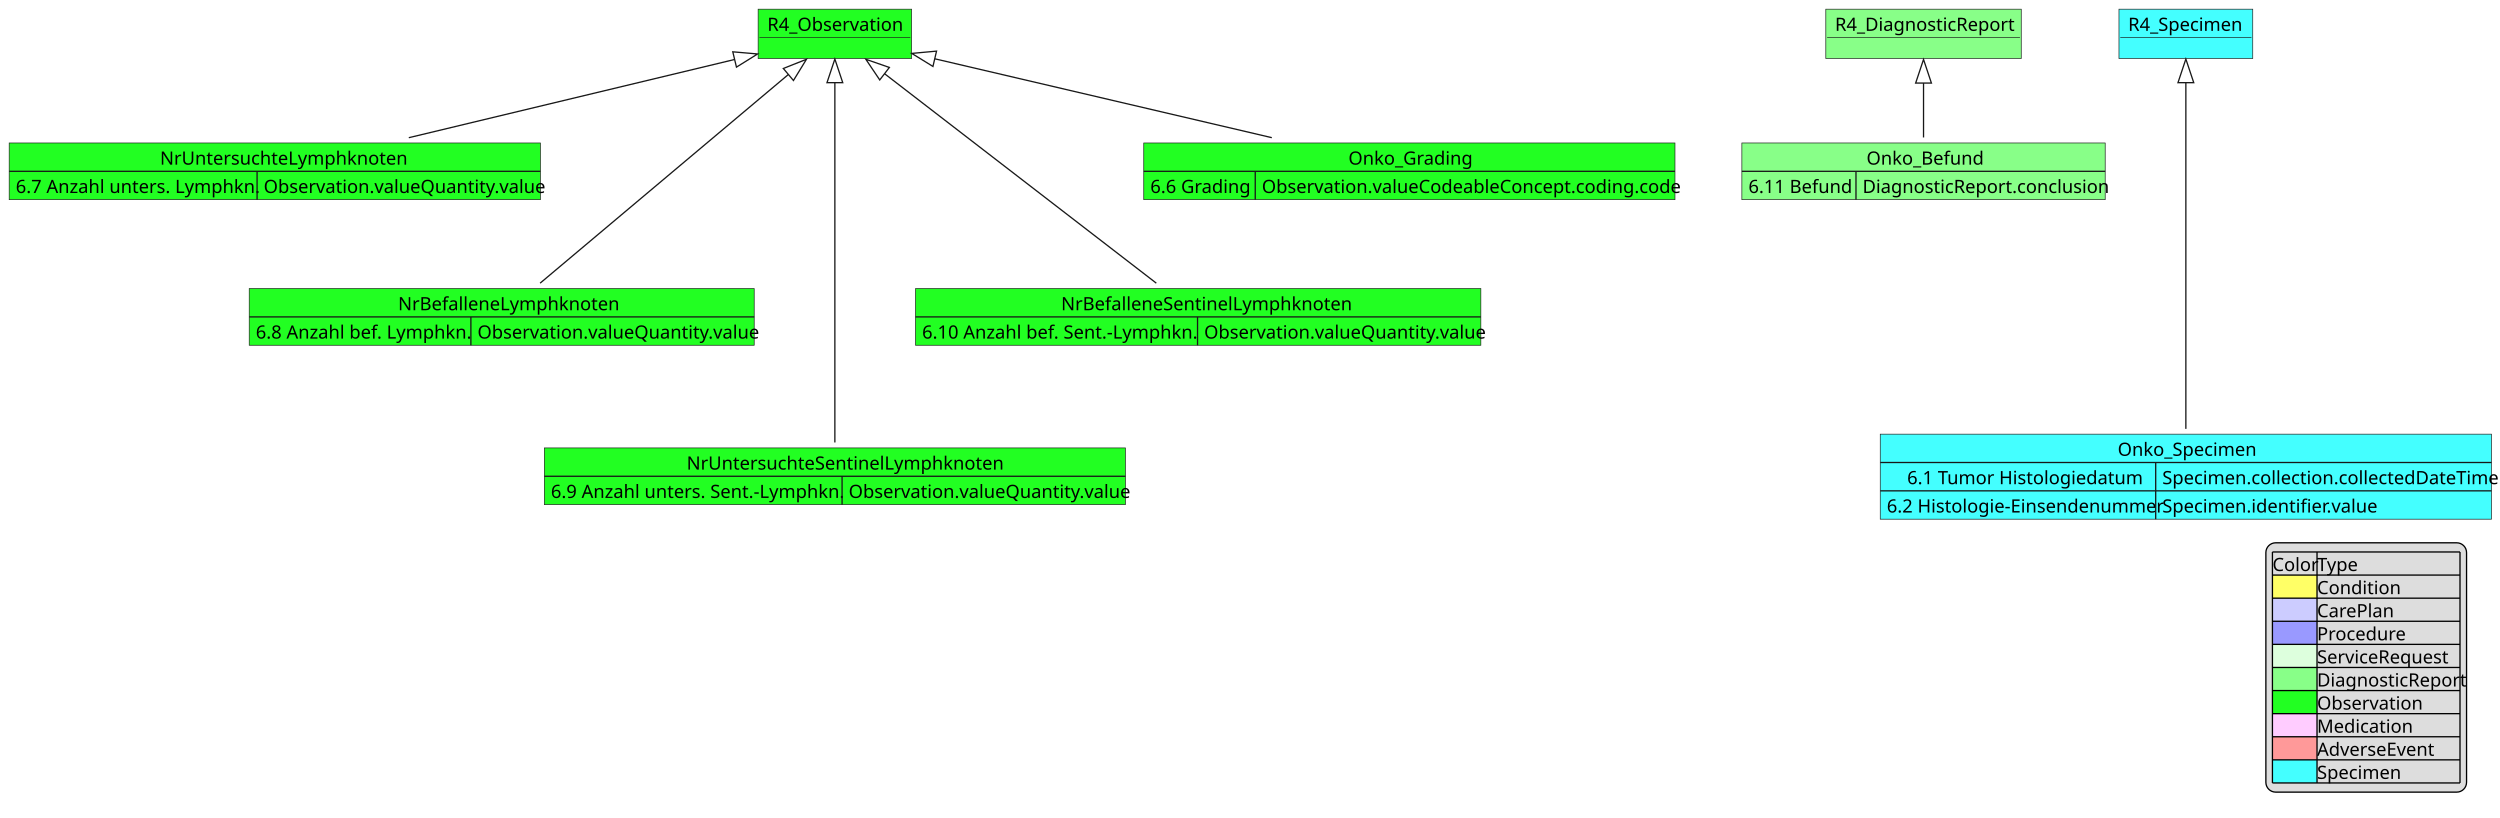
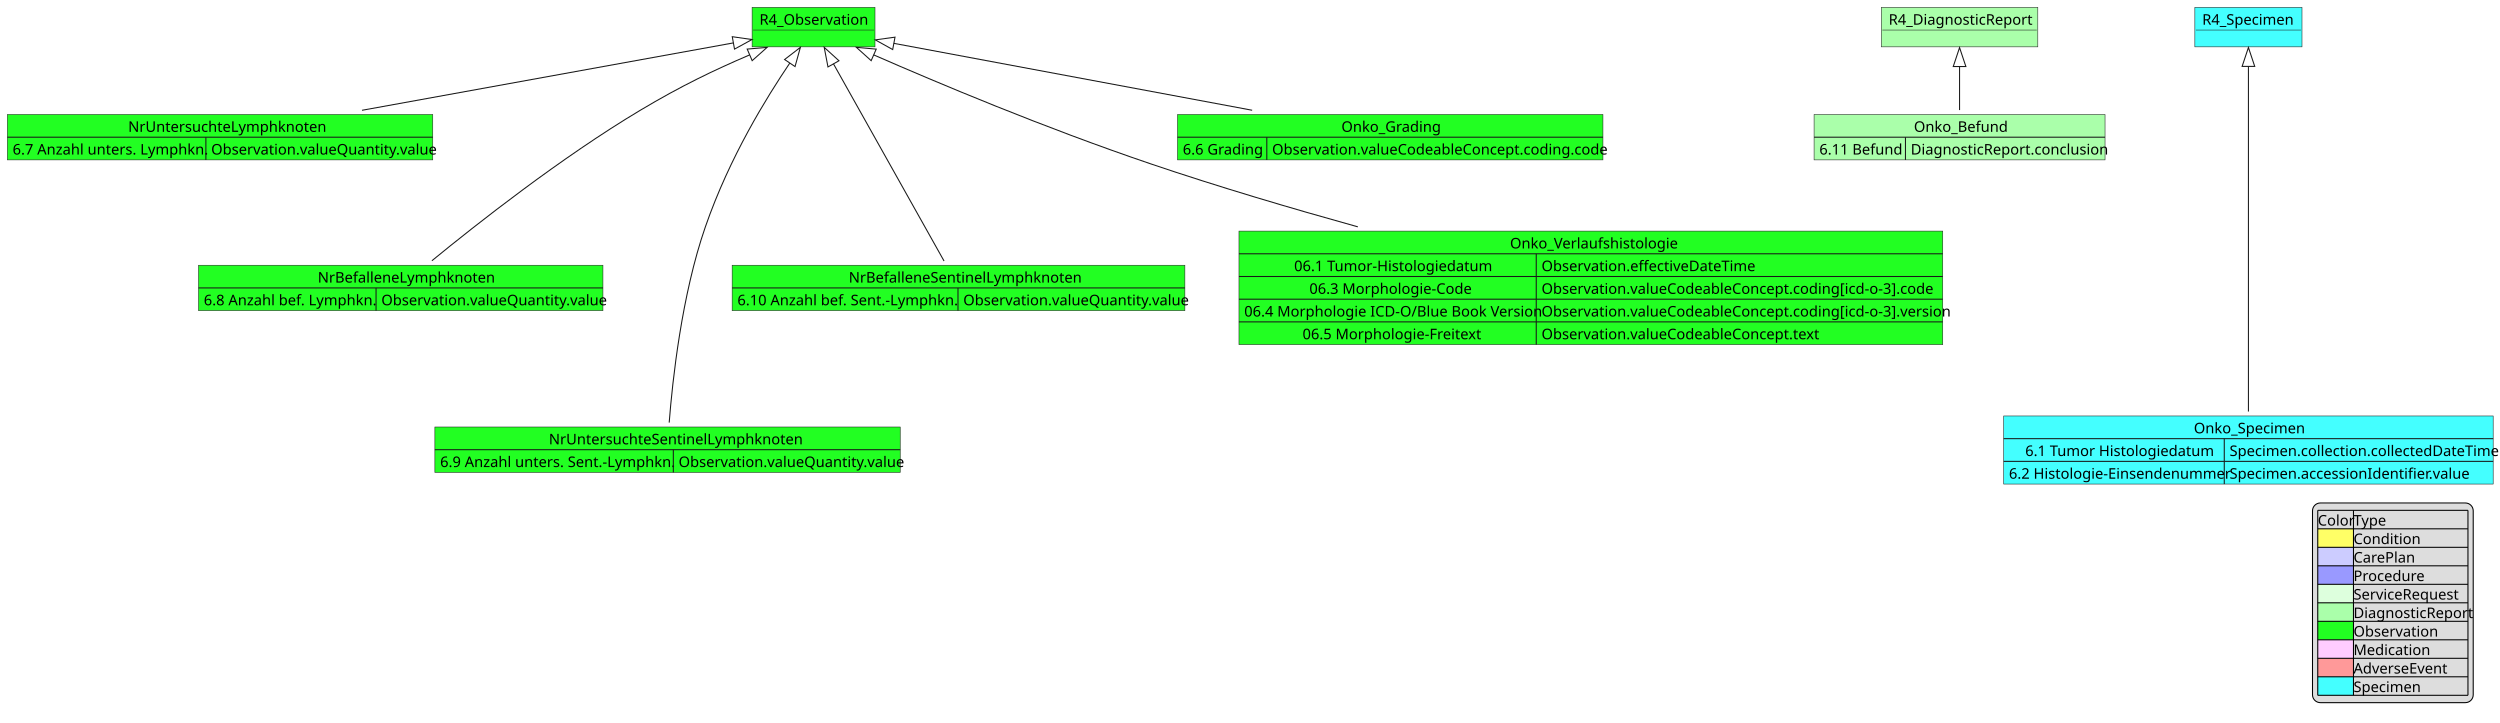
- <svg xmlns="http://www.w3.org/2000/svg" contentStyleType="text/css" height="623px" preserveAspectRatio="none" style="width:1906px;height:623px;background:#FFFFFF;" version="1.1" viewBox="0 0 1906 623" width="1906px" zoomAndPan="magnify">
+ <svg xmlns="http://www.w3.org/2000/svg" contentStyleType="text/css" height="688px" preserveAspectRatio="none" style="width:2380px;height:688px;background:#FFFFFF;" version="1.1" viewBox="0 0 2380 688" width="2380px" zoomAndPan="magnify">
  <defs />
  <g>
    <g id="elem_R4_Observation">
-       <rect fill="#22FF22" height="37.609" style="stroke:#181818;stroke-width:0.5;" width="117" x="578" y="7" />
-       <text fill="#000000" font-family="sans-serif" font-size="14" lengthAdjust="spacing" textLength="103" x="585" y="23.533">R4_Observation</text>
-       <line style="stroke:#181818;stroke-width:0.5;" x1="579" x2="694" y1="28.609" y2="28.609" />
+       <rect fill="#22FF22" height="37.609" style="stroke:#181818;stroke-width:0.5;" width="117" x="716" y="7" />
+       <text fill="#000000" font-family="sans-serif" font-size="14" lengthAdjust="spacing" textLength="103" x="723" y="23.533">R4_Observation</text>
+       <line style="stroke:#181818;stroke-width:0.5;" x1="717" x2="832" y1="28.609" y2="28.609" />
    </g>
    <g id="elem_NrUntersuchteLymphknoten">
      <rect fill="#22FF22" height="43.219" style="stroke:#181818;stroke-width:0.5;" width="405" x="7" y="109" />
      <text fill="#000000" font-family="sans-serif" font-size="14" lengthAdjust="spacing" textLength="175" x="122" y="125.533">NrUntersuchteLymphknoten</text>
      <line style="stroke:#181818;stroke-width:1.0;" x1="7" x2="412" y1="130.609" y2="130.609" />
      <text fill="#000000" font-family="sans-serif" font-size="14" lengthAdjust="spacing" textLength="179" x="12" y="147.143">6.7 Anzahl unters. Lymphkn.</text>
      <text fill="#000000" font-family="sans-serif" font-size="14" lengthAdjust="spacing" textLength="206" x="201" y="147.143">Observation.valueQuantity.value</text>
      <line style="stroke:#181818;stroke-width:1.0;" x1="196" x2="196" y1="130.609" y2="152.219" />
    </g>
    <g id="elem_NrBefalleneLymphknoten">
-       <rect fill="#22FF22" height="43.219" style="stroke:#181818;stroke-width:0.5;" width="385" x="190" y="220" />
-       <text fill="#000000" font-family="sans-serif" font-size="14" lengthAdjust="spacing" textLength="158" x="303.5" y="236.533">NrBefalleneLymphknoten</text>
-       <line style="stroke:#181818;stroke-width:1.0;" x1="190" x2="575" y1="241.609" y2="241.609" />
-       <text fill="#000000" font-family="sans-serif" font-size="14" lengthAdjust="spacing" textLength="159" x="195" y="258.143">6.8 Anzahl bef. Lymphkn.</text>
-       <text fill="#000000" font-family="sans-serif" font-size="14" lengthAdjust="spacing" textLength="206" x="364" y="258.143">Observation.valueQuantity.value</text>
-       <line style="stroke:#181818;stroke-width:1.0;" x1="359" x2="359" y1="241.609" y2="263.219" />
+       <rect fill="#22FF22" height="43.219" style="stroke:#181818;stroke-width:0.5;" width="385" x="189" y="252.5" />
+       <text fill="#000000" font-family="sans-serif" font-size="14" lengthAdjust="spacing" textLength="158" x="302.5" y="269.033">NrBefalleneLymphknoten</text>
+       <line style="stroke:#181818;stroke-width:1.0;" x1="189" x2="574" y1="274.109" y2="274.109" />
+       <text fill="#000000" font-family="sans-serif" font-size="14" lengthAdjust="spacing" textLength="159" x="194" y="290.643">6.8 Anzahl bef. Lymphkn.</text>
+       <text fill="#000000" font-family="sans-serif" font-size="14" lengthAdjust="spacing" textLength="206" x="363" y="290.643">Observation.valueQuantity.value</text>
+       <line style="stroke:#181818;stroke-width:1.0;" x1="358" x2="358" y1="274.109" y2="295.719" />
    </g>
    <g id="elem_NrUntersuchteSentinelLymphknoten">
-       <rect fill="#22FF22" height="43.219" style="stroke:#181818;stroke-width:0.5;" width="443" x="415" y="341.5" />
-       <text fill="#000000" font-family="sans-serif" font-size="14" lengthAdjust="spacing" textLength="226" x="523.5" y="358.033">NrUntersuchteSentinelLymphknoten</text>
-       <line style="stroke:#181818;stroke-width:1.0;" x1="415" x2="858" y1="363.109" y2="363.109" />
-       <text fill="#000000" font-family="sans-serif" font-size="14" lengthAdjust="spacing" textLength="217" x="420" y="379.643">6.9 Anzahl unters. Sent.-Lymphkn.</text>
-       <text fill="#000000" font-family="sans-serif" font-size="14" lengthAdjust="spacing" textLength="206" x="647" y="379.643">Observation.valueQuantity.value</text>
-       <line style="stroke:#181818;stroke-width:1.0;" x1="642" x2="642" y1="363.109" y2="384.719" />
+       <rect fill="#22FF22" height="43.219" style="stroke:#181818;stroke-width:0.5;" width="443" x="414" y="406.5" />
+       <text fill="#000000" font-family="sans-serif" font-size="14" lengthAdjust="spacing" textLength="226" x="522.5" y="423.033">NrUntersuchteSentinelLymphknoten</text>
+       <line style="stroke:#181818;stroke-width:1.0;" x1="414" x2="857" y1="428.109" y2="428.109" />
+       <text fill="#000000" font-family="sans-serif" font-size="14" lengthAdjust="spacing" textLength="217" x="419" y="444.643">6.9 Anzahl unters. Sent.-Lymphkn.</text>
+       <text fill="#000000" font-family="sans-serif" font-size="14" lengthAdjust="spacing" textLength="206" x="646" y="444.643">Observation.valueQuantity.value</text>
+       <line style="stroke:#181818;stroke-width:1.0;" x1="641" x2="641" y1="428.109" y2="449.719" />
    </g>
    <g id="elem_NrBefalleneSentinelLymphknoten">
-       <rect fill="#22FF22" height="43.219" style="stroke:#181818;stroke-width:0.5;" width="431" x="698" y="220" />
-       <text fill="#000000" font-family="sans-serif" font-size="14" lengthAdjust="spacing" textLength="209" x="809" y="236.533">NrBefalleneSentinelLymphknoten</text>
-       <line style="stroke:#181818;stroke-width:1.0;" x1="698" x2="1129" y1="241.609" y2="241.609" />
-       <text fill="#000000" font-family="sans-serif" font-size="14" lengthAdjust="spacing" textLength="205" x="703" y="258.143">6.10 Anzahl bef. Sent.-Lymphkn.</text>
-       <text fill="#000000" font-family="sans-serif" font-size="14" lengthAdjust="spacing" textLength="206" x="918" y="258.143">Observation.valueQuantity.value</text>
-       <line style="stroke:#181818;stroke-width:1.0;" x1="913" x2="913" y1="241.609" y2="263.219" />
+       <rect fill="#22FF22" height="43.219" style="stroke:#181818;stroke-width:0.5;" width="431" x="697" y="252.5" />
+       <text fill="#000000" font-family="sans-serif" font-size="14" lengthAdjust="spacing" textLength="209" x="808" y="269.033">NrBefalleneSentinelLymphknoten</text>
+       <line style="stroke:#181818;stroke-width:1.0;" x1="697" x2="1128" y1="274.109" y2="274.109" />
+       <text fill="#000000" font-family="sans-serif" font-size="14" lengthAdjust="spacing" textLength="205" x="702" y="290.643">6.10 Anzahl bef. Sent.-Lymphkn.</text>
+       <text fill="#000000" font-family="sans-serif" font-size="14" lengthAdjust="spacing" textLength="206" x="917" y="290.643">Observation.valueQuantity.value</text>
+       <line style="stroke:#181818;stroke-width:1.0;" x1="912" x2="912" y1="274.109" y2="295.719" />
+     </g>
+     <g id="elem_Onko_Verlaufshistologie">
+       <rect fill="#22FF22" height="108.047" style="stroke:#181818;stroke-width:0.5;" width="670" x="1179.5" y="220" />
+       <text fill="#000000" font-family="sans-serif" font-size="14" lengthAdjust="spacing" textLength="154" x="1437.5" y="236.533">Onko_Verlaufshistologie</text>
+       <line style="stroke:#181818;stroke-width:1.0;" x1="1179.5" x2="1849.5" y1="241.609" y2="241.609" />
+       <text fill="#000000" font-family="sans-serif" font-size="14" lengthAdjust="spacing" textLength="178" x="1232" y="258.143">06.1 Tumor-Histologiedatum</text>
+       <text fill="#000000" font-family="sans-serif" font-size="14" lengthAdjust="spacing" textLength="195" x="1467.5" y="258.143">Observation.effectiveDateTime</text>
+       <line style="stroke:#181818;stroke-width:1.0;" x1="1462.5" x2="1462.5" y1="241.609" y2="263.219" />
+       <line style="stroke:#181818;stroke-width:1.0;" x1="1179.5" x2="1849.5" y1="263.219" y2="263.219" />
+       <text fill="#000000" font-family="sans-serif" font-size="14" lengthAdjust="spacing" textLength="149" x="1246.5" y="279.752">06.3 Morphologie-Code</text>
+       <text fill="#000000" font-family="sans-serif" font-size="14" lengthAdjust="spacing" textLength="362" x="1467.5" y="279.752">Observation.valueCodeableConcept.coding[icd-o-3].code</text>
+       <line style="stroke:#181818;stroke-width:1.0;" x1="1462.5" x2="1462.5" y1="263.219" y2="284.828" />
+       <line style="stroke:#181818;stroke-width:1.0;" x1="1179.5" x2="1849.5" y1="284.828" y2="284.828" />
+       <text fill="#000000" font-family="sans-serif" font-size="14" lengthAdjust="spacing" textLength="273" x="1184.5" y="301.361">06.4 Morphologie ICD-O/Blue Book Version</text>
+       <text fill="#000000" font-family="sans-serif" font-size="14" lengthAdjust="spacing" textLength="377" x="1467.5" y="301.361">Observation.valueCodeableConcept.coding[icd-o-3].version</text>
+       <line style="stroke:#181818;stroke-width:1.0;" x1="1462.5" x2="1462.5" y1="284.828" y2="306.438" />
+       <line style="stroke:#181818;stroke-width:1.0;" x1="1179.5" x2="1849.5" y1="306.438" y2="306.438" />
+       <text fill="#000000" font-family="sans-serif" font-size="14" lengthAdjust="spacing" textLength="162" x="1240" y="322.971">06.5 Morphologie-Freitext</text>
+       <text fill="#000000" font-family="sans-serif" font-size="14" lengthAdjust="spacing" textLength="255" x="1467.5" y="322.971">Observation.valueCodeableConcept.text</text>
+       <line style="stroke:#181818;stroke-width:1.0;" x1="1462.5" x2="1462.5" y1="306.438" y2="328.047" />
    </g>
    <g id="elem_Onko_Grading">
-       <rect fill="#22FF22" height="43.219" style="stroke:#181818;stroke-width:0.5;" width="405" x="872" y="109" />
-       <text fill="#000000" font-family="sans-serif" font-size="14" lengthAdjust="spacing" textLength="93" x="1028" y="125.533">Onko_Grading</text>
-       <line style="stroke:#181818;stroke-width:1.0;" x1="872" x2="1277" y1="130.609" y2="130.609" />
-       <text fill="#000000" font-family="sans-serif" font-size="14" lengthAdjust="spacing" textLength="75" x="877" y="147.143">6.6 Grading</text>
-       <text fill="#000000" font-family="sans-serif" font-size="14" lengthAdjust="spacing" textLength="310" x="962" y="147.143">Observation.valueCodeableConcept.coding.code</text>
-       <line style="stroke:#181818;stroke-width:1.0;" x1="957" x2="957" y1="130.609" y2="152.219" />
+       <rect fill="#22FF22" height="43.219" style="stroke:#181818;stroke-width:0.5;" width="405" x="1121" y="109" />
+       <text fill="#000000" font-family="sans-serif" font-size="14" lengthAdjust="spacing" textLength="93" x="1277" y="125.533">Onko_Grading</text>
+       <line style="stroke:#181818;stroke-width:1.0;" x1="1121" x2="1526" y1="130.609" y2="130.609" />
+       <text fill="#000000" font-family="sans-serif" font-size="14" lengthAdjust="spacing" textLength="75" x="1126" y="147.143">6.6 Grading</text>
+       <text fill="#000000" font-family="sans-serif" font-size="14" lengthAdjust="spacing" textLength="310" x="1211" y="147.143">Observation.valueCodeableConcept.coding.code</text>
+       <line style="stroke:#181818;stroke-width:1.0;" x1="1206" x2="1206" y1="130.609" y2="152.219" />
    </g>
    <g id="elem_Onko_Befund">
-       <rect fill="#88FF88" height="43.219" style="stroke:#181818;stroke-width:0.5;" width="277" x="1328" y="109" />
-       <text fill="#000000" font-family="sans-serif" font-size="14" lengthAdjust="spacing" textLength="87" x="1423" y="125.533">Onko_Befund</text>
-       <line style="stroke:#181818;stroke-width:1.0;" x1="1328" x2="1605" y1="130.609" y2="130.609" />
-       <text fill="#000000" font-family="sans-serif" font-size="14" lengthAdjust="spacing" textLength="77" x="1333" y="147.143">6.11 Befund</text>
-       <text fill="#000000" font-family="sans-serif" font-size="14" lengthAdjust="spacing" textLength="180" x="1420" y="147.143">DiagnosticReport.conclusion</text>
-       <line style="stroke:#181818;stroke-width:1.0;" x1="1415" x2="1415" y1="130.609" y2="152.219" />
+       <rect fill="#AAFFAA" height="43.219" style="stroke:#181818;stroke-width:0.5;" width="277" x="1727" y="109" />
+       <text fill="#000000" font-family="sans-serif" font-size="14" lengthAdjust="spacing" textLength="87" x="1822" y="125.533">Onko_Befund</text>
+       <line style="stroke:#181818;stroke-width:1.0;" x1="1727" x2="2004" y1="130.609" y2="130.609" />
+       <text fill="#000000" font-family="sans-serif" font-size="14" lengthAdjust="spacing" textLength="77" x="1732" y="147.143">6.11 Befund</text>
+       <text fill="#000000" font-family="sans-serif" font-size="14" lengthAdjust="spacing" textLength="180" x="1819" y="147.143">DiagnosticReport.conclusion</text>
+       <line style="stroke:#181818;stroke-width:1.0;" x1="1814" x2="1814" y1="130.609" y2="152.219" />
    </g>
    <g id="elem_R4_DiagnosticReport">
-       <rect fill="#88FF88" height="37.609" style="stroke:#181818;stroke-width:0.5;" width="149" x="1392" y="7" />
-       <text fill="#000000" font-family="sans-serif" font-size="14" lengthAdjust="spacing" textLength="135" x="1399" y="23.533">R4_DiagnosticReport</text>
-       <line style="stroke:#181818;stroke-width:0.5;" x1="1393" x2="1540" y1="28.609" y2="28.609" />
+       <rect fill="#AAFFAA" height="37.609" style="stroke:#181818;stroke-width:0.5;" width="149" x="1791" y="7" />
+       <text fill="#000000" font-family="sans-serif" font-size="14" lengthAdjust="spacing" textLength="135" x="1798" y="23.533">R4_DiagnosticReport</text>
+       <line style="stroke:#181818;stroke-width:0.5;" x1="1792" x2="1939" y1="28.609" y2="28.609" />
    </g>
    <g id="elem_Onko_Specimen">
-       <rect fill="#44FFFF" height="64.828" style="stroke:#181818;stroke-width:0.5;" width="466" x="1433.5" y="331" />
-       <text fill="#000000" font-family="sans-serif" font-size="14" lengthAdjust="spacing" textLength="104" x="1614.5" y="347.533">Onko_Specimen</text>
-       <line style="stroke:#181818;stroke-width:1.0;" x1="1433.5" x2="1899.5" y1="352.609" y2="352.609" />
-       <text fill="#000000" font-family="sans-serif" font-size="14" lengthAdjust="spacing" textLength="169" x="1454" y="369.143">6.1 Tumor Histologiedatum</text>
-       <text fill="#000000" font-family="sans-serif" font-size="14" lengthAdjust="spacing" textLength="246" x="1648.5" y="369.143">Specimen.collection.collectedDateTime</text>
-       <line style="stroke:#181818;stroke-width:1.0;" x1="1643.5" x2="1643.5" y1="352.609" y2="374.219" />
-       <line style="stroke:#181818;stroke-width:1.0;" x1="1433.5" x2="1899.5" y1="374.219" y2="374.219" />
-       <text fill="#000000" font-family="sans-serif" font-size="14" lengthAdjust="spacing" textLength="200" x="1438.5" y="390.752">6.2 Histologie-Einsendenummer</text>
-       <text fill="#000000" font-family="sans-serif" font-size="14" lengthAdjust="spacing" textLength="158" x="1648.5" y="390.752">Specimen.identifier.value</text>
-       <line style="stroke:#181818;stroke-width:1.0;" x1="1643.5" x2="1643.5" y1="374.219" y2="395.828" />
+       <rect fill="#44FFFF" height="64.828" style="stroke:#181818;stroke-width:0.5;" width="466" x="1907.5" y="396" />
+       <text fill="#000000" font-family="sans-serif" font-size="14" lengthAdjust="spacing" textLength="104" x="2088.5" y="412.533">Onko_Specimen</text>
+       <line style="stroke:#181818;stroke-width:1.0;" x1="1907.5" x2="2373.5" y1="417.609" y2="417.609" />
+       <text fill="#000000" font-family="sans-serif" font-size="14" lengthAdjust="spacing" textLength="169" x="1928" y="434.143">6.1 Tumor Histologiedatum</text>
+       <text fill="#000000" font-family="sans-serif" font-size="14" lengthAdjust="spacing" textLength="246" x="2122.5" y="434.143">Specimen.collection.collectedDateTime</text>
+       <line style="stroke:#181818;stroke-width:1.0;" x1="2117.5" x2="2117.5" y1="417.609" y2="439.219" />
+       <line style="stroke:#181818;stroke-width:1.0;" x1="1907.5" x2="2373.5" y1="439.219" y2="439.219" />
+       <text fill="#000000" font-family="sans-serif" font-size="14" lengthAdjust="spacing" textLength="200" x="1912.5" y="455.752">6.2 Histologie-Einsendenummer</text>
+       <text fill="#000000" font-family="sans-serif" font-size="14" lengthAdjust="spacing" textLength="221" x="2122.5" y="455.752">Specimen.accessionIdentifier.value</text>
+       <line style="stroke:#181818;stroke-width:1.0;" x1="2117.5" x2="2117.5" y1="439.219" y2="460.828" />
    </g>
    <g id="elem_R4_Specimen">
-       <rect fill="#44FFFF" height="37.609" style="stroke:#181818;stroke-width:0.5;" width="102" x="1615.5" y="7" />
-       <text fill="#000000" font-family="sans-serif" font-size="14" lengthAdjust="spacing" textLength="88" x="1622.5" y="23.533">R4_Specimen</text>
-       <line style="stroke:#181818;stroke-width:0.5;" x1="1616.5" x2="1716.5" y1="28.609" y2="28.609" />
+       <rect fill="#44FFFF" height="37.609" style="stroke:#181818;stroke-width:0.5;" width="102" x="2089.5" y="7" />
+       <text fill="#000000" font-family="sans-serif" font-size="14" lengthAdjust="spacing" textLength="88" x="2096.5" y="23.533">R4_Specimen</text>
+       <line style="stroke:#181818;stroke-width:0.5;" x1="2090.5" x2="2190.5" y1="28.609" y2="28.609" />
    </g>
    <g id="link_R4_Observation_NrUntersuchteLymphknoten">
-       <path codeLine="8" d="M560.077,45.342 C491.557,61.792 394.75,85.03 311.67,104.97 " fill="none" id="R4_Observation-backto-NrUntersuchteLymphknoten" style="stroke:#181818;stroke-width:1.0;" />
-       <polygon fill="none" points="577.58,41.14,558.677,39.508,561.478,51.176,577.58,41.14" style="stroke:#181818;stroke-width:1.0;" />
+       <path codeLine="8" d="M698.189,40.843 C611.099,56.643 462.82,83.54 344.63,104.99 " fill="none" id="R4_Observation-backto-NrUntersuchteLymphknoten" style="stroke:#181818;stroke-width:1.0;" />
+       <polygon fill="none" points="715.9,37.63,697.118,34.94,699.26,46.747,715.9,37.63" style="stroke:#181818;stroke-width:1.0;" />
    </g>
    <g id="link_R4_Observation_NrBefalleneLymphknoten">
-       <path codeLine="13" d="M601.062,56.783 C555.482,95.103 463.35,172.54 411.78,215.89 " fill="none" id="R4_Observation-backto-NrBefalleneLymphknoten" style="stroke:#181818;stroke-width:1.0;" />
-       <polygon fill="none" points="614.84,45.2,597.201,52.191,604.923,61.376,614.84,45.2" style="stroke:#181818;stroke-width:1.0;" />
+       <path codeLine="13" d="M713.699,52.238 C679.769,66.798 648.81,81.53 609.5,105 C534.36,149.87 453.48,213.56 411.17,248.21 " fill="none" id="R4_Observation-backto-NrBefalleneLymphknoten" style="stroke:#181818;stroke-width:1.0;" />
+       <polygon fill="none" points="730.24,45.14,711.333,46.724,716.065,57.752,730.24,45.14" style="stroke:#181818;stroke-width:1.0;" />
    </g>
    <g id="link_R4_Observation_NrUntersuchteSentinelLymphknoten">
-       <path codeLine="20" d="M636.5,63.01 C636.5,119.14 636.5,272.97 636.5,337.32 " fill="none" id="R4_Observation-backto-NrUntersuchteSentinelLymphknoten" style="stroke:#181818;stroke-width:1.0;" />
-       <polygon fill="none" points="636.5,45.01,630.5,63.01,642.5,63.01,636.5,45.01" style="stroke:#181818;stroke-width:1.0;" />
+       <path codeLine="20" d="M751.902,60.017 C729.942,92.607 694.71,149.1 671.5,216 C648.96,280.95 640.2,362.22 637.07,402.3 " fill="none" id="R4_Observation-backto-NrUntersuchteSentinelLymphknoten" style="stroke:#181818;stroke-width:1.0;" />
+       <polygon fill="none" points="761.96,45.09,746.926,56.665,756.877,63.37,761.96,45.09" style="stroke:#181818;stroke-width:1.0;" />
    </g>
    <g id="link_R4_Observation_NrBefalleneSentinelLymphknoten">
-       <path codeLine="25" d="M674.376,56.19 C724.086,94.51 825.33,172.54 881.57,215.89 " fill="none" id="R4_Observation-backto-NrBefalleneSentinelLymphknoten" style="stroke:#181818;stroke-width:1.0;" />
-       <polygon fill="none" points="660.12,45.2,670.713,60.941,678.039,51.438,660.12,45.2" style="stroke:#181818;stroke-width:1.0;" />
+       <path codeLine="25" d="M793.457,60.788 C817.857,104.278 871.03,199.07 898.74,248.48 " fill="none" id="R4_Observation-backto-NrBefalleneSentinelLymphknoten" style="stroke:#181818;stroke-width:1.0;" />
+       <polygon fill="none" points="784.65,45.09,788.225,63.724,798.69,57.852,784.65,45.09" style="stroke:#181818;stroke-width:1.0;" />
+     </g>
+     <g id="link_R4_Observation_Onko_Verlaufshistologie">
+       <path codeLine="35" d="M831.755,52.266 C892.185,78.666 992.98,121.21 1095.5,156 C1158.88,177.51 1228.6,198.15 1292.66,215.95 " fill="none" id="R4_Observation-backto-Onko_Verlaufshistologie" style="stroke:#181818;stroke-width:1.0;" />
+       <polygon fill="none" points="815.26,45.06,829.353,57.764,834.157,46.768,815.26,45.06" style="stroke:#181818;stroke-width:1.0;" />
    </g>
    <g id="link_R4_Observation_Onko_Grading">
-       <path codeLine="32" d="M712.646,44.821 C782.687,61.211 883.67,84.84 969.63,104.96 " fill="none" id="R4_Observation-backto-Onko_Grading" style="stroke:#181818;stroke-width:1.0;" />
-       <polygon fill="none" points="695.12,40.72,711.279,50.663,714.014,38.979,695.12,40.72" style="stroke:#181818;stroke-width:1.0;" />
+       <path codeLine="43" d="M850.944,41.273 C936.004,57.153 1078.03,83.67 1192.06,104.96 " fill="none" id="R4_Observation-backto-Onko_Grading" style="stroke:#181818;stroke-width:1.0;" />
+       <polygon fill="none" points="833.25,37.97,849.843,47.172,852.045,35.375,833.25,37.97" style="stroke:#181818;stroke-width:1.0;" />
    </g>
    <g id="link_R4_DiagnosticReport_Onko_Befund">
-       <path codeLine="40" d="M1466.5,63.32 C1466.5,79.91 1466.5,86.47 1466.5,104.79 " fill="none" id="R4_DiagnosticReport-backto-Onko_Befund" style="stroke:#181818;stroke-width:1.0;" />
-       <polygon fill="none" points="1466.5,45.32,1460.5,63.32,1472.5,63.32,1466.5,45.32" style="stroke:#181818;stroke-width:1.0;" />
+       <path codeLine="51" d="M1865.5,63.32 C1865.5,79.91 1865.5,86.47 1865.5,104.79 " fill="none" id="R4_DiagnosticReport-backto-Onko_Befund" style="stroke:#181818;stroke-width:1.0;" />
+       <polygon fill="none" points="1865.5,45.32,1859.5,63.32,1871.5,63.32,1865.5,45.32" style="stroke:#181818;stroke-width:1.0;" />
    </g>
    <g id="link_R4_Specimen_Onko_Specimen">
-       <path codeLine="47" d="M1666.5,63.01 C1666.5,116.35 1666.5,256.2 1666.5,326.97 " fill="none" id="R4_Specimen-backto-Onko_Specimen" style="stroke:#181818;stroke-width:1.0;" />
-       <polygon fill="none" points="1666.5,45.01,1660.5,63.01,1672.5,63.01,1666.5,45.01" style="stroke:#181818;stroke-width:1.0;" />
+       <path codeLine="59" d="M2140.5,63.23 C2140.5,125.05 2140.5,309.48 2140.5,391.75 " fill="none" id="R4_Specimen-backto-Onko_Specimen" style="stroke:#181818;stroke-width:1.0;" />
+       <polygon fill="none" points="2140.5,45.23,2134.5,63.23,2146.5,63.23,2140.5,45.23" style="stroke:#181818;stroke-width:1.0;" />
    </g>
-     <rect fill="#DDDDDD" height="190.094" id="_legend" rx="7.5" ry="7.5" style="stroke:#000000;stroke-width:1.0;" width="153" x="1727.5" y="413.828" />
-     <text fill="#000000" font-family="sans-serif" font-size="14" lengthAdjust="spacing" textLength="34" x="1732.5" y="435.361">Color</text>
-     <text fill="#000000" font-family="sans-serif" font-size="14" lengthAdjust="spacing" textLength="32" x="1766.5" y="435.361">Type</text>
-     <rect fill="#FFFF66" height="17.609" style="stroke:none;stroke-width:1.0;" width="34" x="1732.5" y="438.438" />
-     <text fill="#000000" font-family="sans-serif" font-size="14" lengthAdjust="spacing" textLength="4" x="1732.5" y="452.971"> </text>
-     <text fill="#000000" font-family="sans-serif" font-size="14" lengthAdjust="spacing" textLength="60" x="1766.5" y="452.971">Condition</text>
-     <rect fill="#CCCCFF" height="17.609" style="stroke:none;stroke-width:1.0;" width="34" x="1732.5" y="456.047" />
-     <text fill="#000000" font-family="sans-serif" font-size="14" lengthAdjust="spacing" textLength="4" x="1732.5" y="470.58"> </text>
-     <text fill="#000000" font-family="sans-serif" font-size="14" lengthAdjust="spacing" textLength="59" x="1766.5" y="470.58">CarePlan</text>
-     <rect fill="#9999FF" height="17.609" style="stroke:none;stroke-width:1.0;" width="34" x="1732.5" y="473.656" />
-     <text fill="#000000" font-family="sans-serif" font-size="14" lengthAdjust="spacing" textLength="4" x="1732.5" y="488.19"> </text>
-     <text fill="#000000" font-family="sans-serif" font-size="14" lengthAdjust="spacing" textLength="66" x="1766.5" y="488.19">Procedure</text>
-     <rect fill="#DDFFDD" height="17.609" style="stroke:none;stroke-width:1.0;" width="34" x="1732.5" y="491.266" />
-     <text fill="#000000" font-family="sans-serif" font-size="14" lengthAdjust="spacing" textLength="4" x="1732.5" y="505.799"> </text>
-     <text fill="#000000" font-family="sans-serif" font-size="14" lengthAdjust="spacing" textLength="100" x="1766.5" y="505.799">ServiceRequest</text>
-     <rect fill="#88FF88" height="17.609" style="stroke:none;stroke-width:1.0;" width="34" x="1732.5" y="508.875" />
-     <text fill="#000000" font-family="sans-serif" font-size="14" lengthAdjust="spacing" textLength="4" x="1732.5" y="523.408"> </text>
-     <text fill="#000000" font-family="sans-serif" font-size="14" lengthAdjust="spacing" textLength="109" x="1766.5" y="523.408">DiagnosticReport</text>
-     <rect fill="#22FF22" height="17.609" style="stroke:none;stroke-width:1.0;" width="34" x="1732.5" y="526.484" />
-     <text fill="#000000" font-family="sans-serif" font-size="14" lengthAdjust="spacing" textLength="4" x="1732.5" y="541.018"> </text>
-     <text fill="#000000" font-family="sans-serif" font-size="14" lengthAdjust="spacing" textLength="77" x="1766.5" y="541.018">Observation</text>
-     <rect fill="#FFCCFF" height="17.609" style="stroke:none;stroke-width:1.0;" width="34" x="1732.5" y="544.094" />
-     <text fill="#000000" font-family="sans-serif" font-size="14" lengthAdjust="spacing" textLength="4" x="1732.5" y="558.627"> </text>
-     <text fill="#000000" font-family="sans-serif" font-size="14" lengthAdjust="spacing" textLength="68" x="1766.5" y="558.627">Medication</text>
-     <rect fill="#FF9999" height="17.609" style="stroke:none;stroke-width:1.0;" width="34" x="1732.5" y="561.703" />
-     <text fill="#000000" font-family="sans-serif" font-size="14" lengthAdjust="spacing" textLength="4" x="1732.5" y="576.236"> </text>
-     <text fill="#000000" font-family="sans-serif" font-size="14" lengthAdjust="spacing" textLength="88" x="1766.5" y="576.236">AdverseEvent</text>
-     <rect fill="#44FFFF" height="17.609" style="stroke:none;stroke-width:1.0;" width="34" x="1732.5" y="579.312" />
-     <text fill="#000000" font-family="sans-serif" font-size="14" lengthAdjust="spacing" textLength="4" x="1732.5" y="593.846"> </text>
-     <text fill="#000000" font-family="sans-serif" font-size="14" lengthAdjust="spacing" textLength="62" x="1766.5" y="593.846">Specimen</text>
-     <line style="stroke:#000000;stroke-width:1.0;" x1="1732.5" x2="1875.5" y1="420.828" y2="420.828" />
-     <line style="stroke:#000000;stroke-width:1.0;" x1="1732.5" x2="1875.5" y1="438.438" y2="438.438" />
-     <line style="stroke:#000000;stroke-width:1.0;" x1="1732.5" x2="1875.5" y1="456.047" y2="456.047" />
-     <line style="stroke:#000000;stroke-width:1.0;" x1="1732.5" x2="1875.5" y1="473.656" y2="473.656" />
-     <line style="stroke:#000000;stroke-width:1.0;" x1="1732.5" x2="1875.5" y1="491.266" y2="491.266" />
-     <line style="stroke:#000000;stroke-width:1.0;" x1="1732.5" x2="1875.5" y1="508.875" y2="508.875" />
-     <line style="stroke:#000000;stroke-width:1.0;" x1="1732.5" x2="1875.5" y1="526.484" y2="526.484" />
-     <line style="stroke:#000000;stroke-width:1.0;" x1="1732.5" x2="1875.5" y1="544.094" y2="544.094" />
-     <line style="stroke:#000000;stroke-width:1.0;" x1="1732.5" x2="1875.5" y1="561.703" y2="561.703" />
-     <line style="stroke:#000000;stroke-width:1.0;" x1="1732.5" x2="1875.5" y1="579.312" y2="579.312" />
-     <line style="stroke:#000000;stroke-width:1.0;" x1="1732.5" x2="1875.5" y1="596.922" y2="596.922" />
-     <line style="stroke:#000000;stroke-width:1.0;" x1="1732.5" x2="1732.5" y1="420.828" y2="596.922" />
-     <line style="stroke:#000000;stroke-width:1.0;" x1="1766.5" x2="1766.5" y1="420.828" y2="596.922" />
-     <line style="stroke:#000000;stroke-width:1.0;" x1="1875.5" x2="1875.5" y1="420.828" y2="596.922" />
+     <rect fill="#DDDDDD" height="190.094" id="_legend" rx="7.5" ry="7.5" style="stroke:#000000;stroke-width:1.0;" width="153" x="2201.5" y="478.828" />
+     <text fill="#000000" font-family="sans-serif" font-size="14" lengthAdjust="spacing" textLength="34" x="2206.5" y="500.361">Color</text>
+     <text fill="#000000" font-family="sans-serif" font-size="14" lengthAdjust="spacing" textLength="32" x="2240.5" y="500.361">Type</text>
+     <rect fill="#FFFF66" height="17.609" style="stroke:none;stroke-width:1.0;" width="34" x="2206.5" y="503.438" />
+     <text fill="#000000" font-family="sans-serif" font-size="14" lengthAdjust="spacing" textLength="4" x="2206.5" y="517.971"> </text>
+     <text fill="#000000" font-family="sans-serif" font-size="14" lengthAdjust="spacing" textLength="60" x="2240.5" y="517.971">Condition</text>
+     <rect fill="#CCCCFF" height="17.609" style="stroke:none;stroke-width:1.0;" width="34" x="2206.5" y="521.047" />
+     <text fill="#000000" font-family="sans-serif" font-size="14" lengthAdjust="spacing" textLength="4" x="2206.5" y="535.58"> </text>
+     <text fill="#000000" font-family="sans-serif" font-size="14" lengthAdjust="spacing" textLength="59" x="2240.5" y="535.58">CarePlan</text>
+     <rect fill="#9999FF" height="17.609" style="stroke:none;stroke-width:1.0;" width="34" x="2206.5" y="538.656" />
+     <text fill="#000000" font-family="sans-serif" font-size="14" lengthAdjust="spacing" textLength="4" x="2206.5" y="553.189"> </text>
+     <text fill="#000000" font-family="sans-serif" font-size="14" lengthAdjust="spacing" textLength="66" x="2240.5" y="553.189">Procedure</text>
+     <rect fill="#DDFFDD" height="17.609" style="stroke:none;stroke-width:1.0;" width="34" x="2206.5" y="556.266" />
+     <text fill="#000000" font-family="sans-serif" font-size="14" lengthAdjust="spacing" textLength="4" x="2206.5" y="570.799"> </text>
+     <text fill="#000000" font-family="sans-serif" font-size="14" lengthAdjust="spacing" textLength="100" x="2240.5" y="570.799">ServiceRequest</text>
+     <rect fill="#AAFFAA" height="17.609" style="stroke:none;stroke-width:1.0;" width="34" x="2206.5" y="573.875" />
+     <text fill="#000000" font-family="sans-serif" font-size="14" lengthAdjust="spacing" textLength="4" x="2206.5" y="588.408"> </text>
+     <text fill="#000000" font-family="sans-serif" font-size="14" lengthAdjust="spacing" textLength="109" x="2240.5" y="588.408">DiagnosticReport</text>
+     <rect fill="#22FF22" height="17.609" style="stroke:none;stroke-width:1.0;" width="34" x="2206.5" y="591.484" />
+     <text fill="#000000" font-family="sans-serif" font-size="14" lengthAdjust="spacing" textLength="4" x="2206.5" y="606.018"> </text>
+     <text fill="#000000" font-family="sans-serif" font-size="14" lengthAdjust="spacing" textLength="77" x="2240.5" y="606.018">Observation</text>
+     <rect fill="#FFCCFF" height="17.609" style="stroke:none;stroke-width:1.0;" width="34" x="2206.5" y="609.094" />
+     <text fill="#000000" font-family="sans-serif" font-size="14" lengthAdjust="spacing" textLength="4" x="2206.5" y="623.627"> </text>
+     <text fill="#000000" font-family="sans-serif" font-size="14" lengthAdjust="spacing" textLength="68" x="2240.5" y="623.627">Medication</text>
+     <rect fill="#FF9999" height="17.609" style="stroke:none;stroke-width:1.0;" width="34" x="2206.5" y="626.703" />
+     <text fill="#000000" font-family="sans-serif" font-size="14" lengthAdjust="spacing" textLength="4" x="2206.5" y="641.236"> </text>
+     <text fill="#000000" font-family="sans-serif" font-size="14" lengthAdjust="spacing" textLength="88" x="2240.5" y="641.236">AdverseEvent</text>
+     <rect fill="#44FFFF" height="17.609" style="stroke:none;stroke-width:1.0;" width="34" x="2206.5" y="644.312" />
+     <text fill="#000000" font-family="sans-serif" font-size="14" lengthAdjust="spacing" textLength="4" x="2206.5" y="658.846"> </text>
+     <text fill="#000000" font-family="sans-serif" font-size="14" lengthAdjust="spacing" textLength="62" x="2240.5" y="658.846">Specimen</text>
+     <line style="stroke:#000000;stroke-width:1.0;" x1="2206.5" x2="2349.5" y1="485.828" y2="485.828" />
+     <line style="stroke:#000000;stroke-width:1.0;" x1="2206.5" x2="2349.5" y1="503.438" y2="503.438" />
+     <line style="stroke:#000000;stroke-width:1.0;" x1="2206.5" x2="2349.5" y1="521.047" y2="521.047" />
+     <line style="stroke:#000000;stroke-width:1.0;" x1="2206.5" x2="2349.5" y1="538.656" y2="538.656" />
+     <line style="stroke:#000000;stroke-width:1.0;" x1="2206.5" x2="2349.5" y1="556.266" y2="556.266" />
+     <line style="stroke:#000000;stroke-width:1.0;" x1="2206.5" x2="2349.5" y1="573.875" y2="573.875" />
+     <line style="stroke:#000000;stroke-width:1.0;" x1="2206.5" x2="2349.5" y1="591.484" y2="591.484" />
+     <line style="stroke:#000000;stroke-width:1.0;" x1="2206.5" x2="2349.5" y1="609.094" y2="609.094" />
+     <line style="stroke:#000000;stroke-width:1.0;" x1="2206.5" x2="2349.5" y1="626.703" y2="626.703" />
+     <line style="stroke:#000000;stroke-width:1.0;" x1="2206.5" x2="2349.5" y1="644.312" y2="644.312" />
+     <line style="stroke:#000000;stroke-width:1.0;" x1="2206.5" x2="2349.5" y1="661.922" y2="661.922" />
+     <line style="stroke:#000000;stroke-width:1.0;" x1="2206.5" x2="2206.5" y1="485.828" y2="661.922" />
+     <line style="stroke:#000000;stroke-width:1.0;" x1="2240.5" x2="2240.5" y1="485.828" y2="661.922" />
+     <line style="stroke:#000000;stroke-width:1.0;" x1="2349.5" x2="2349.5" y1="485.828" y2="661.922" />
  </g>
</svg>
